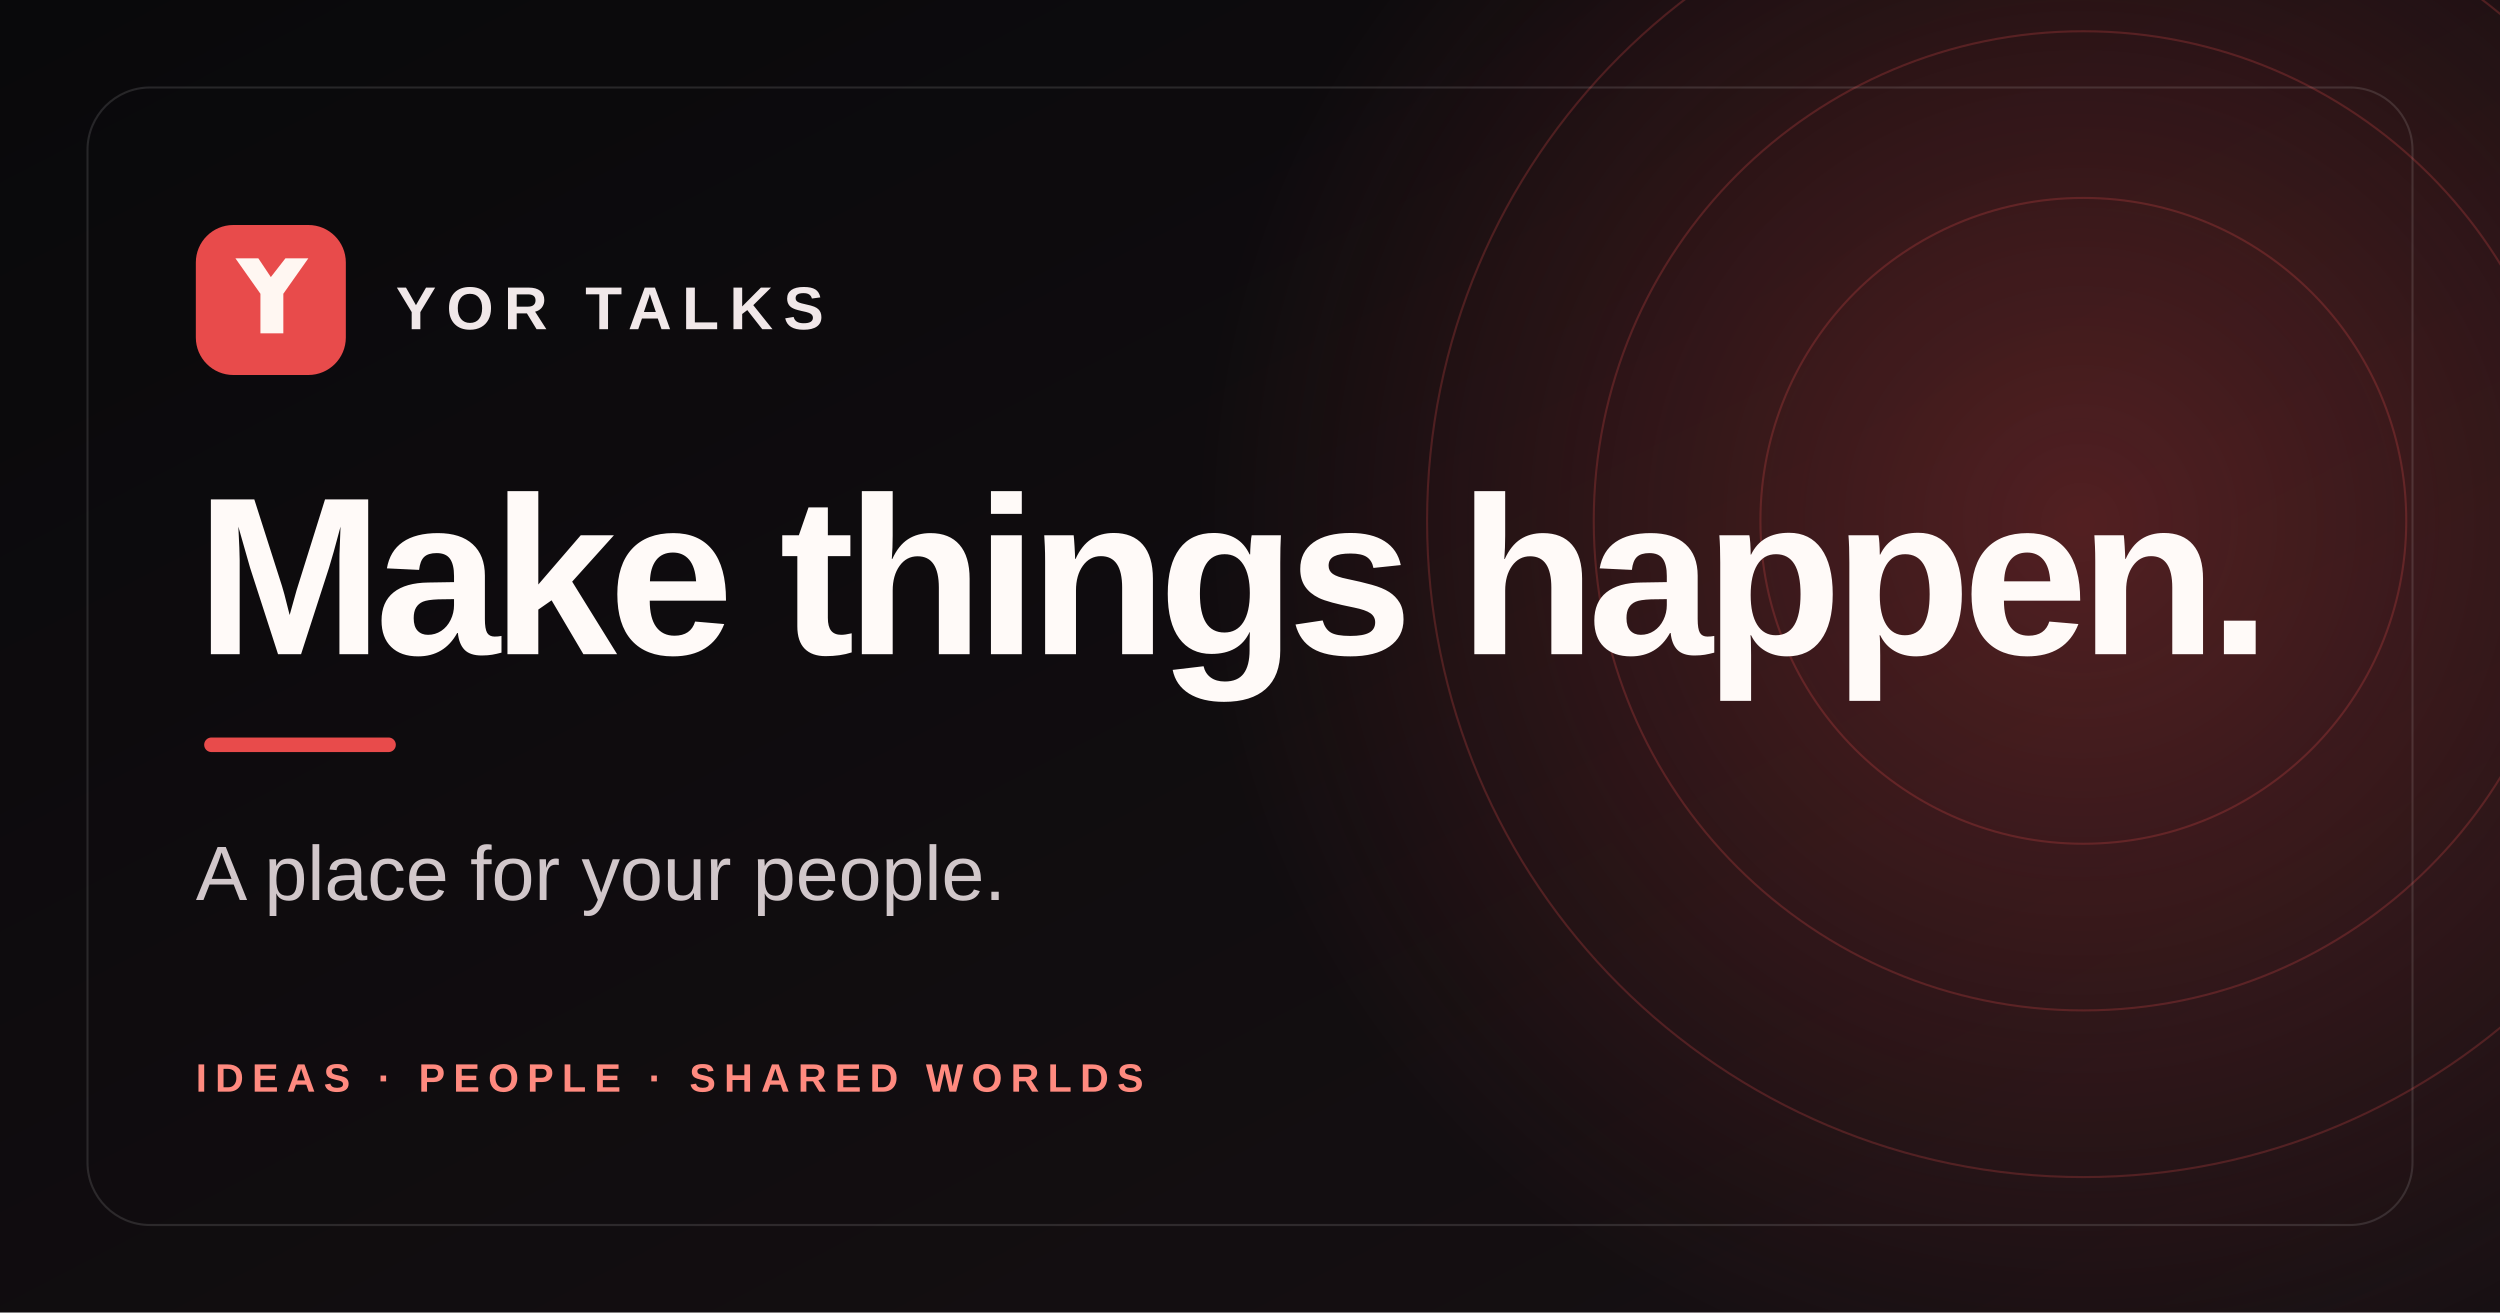
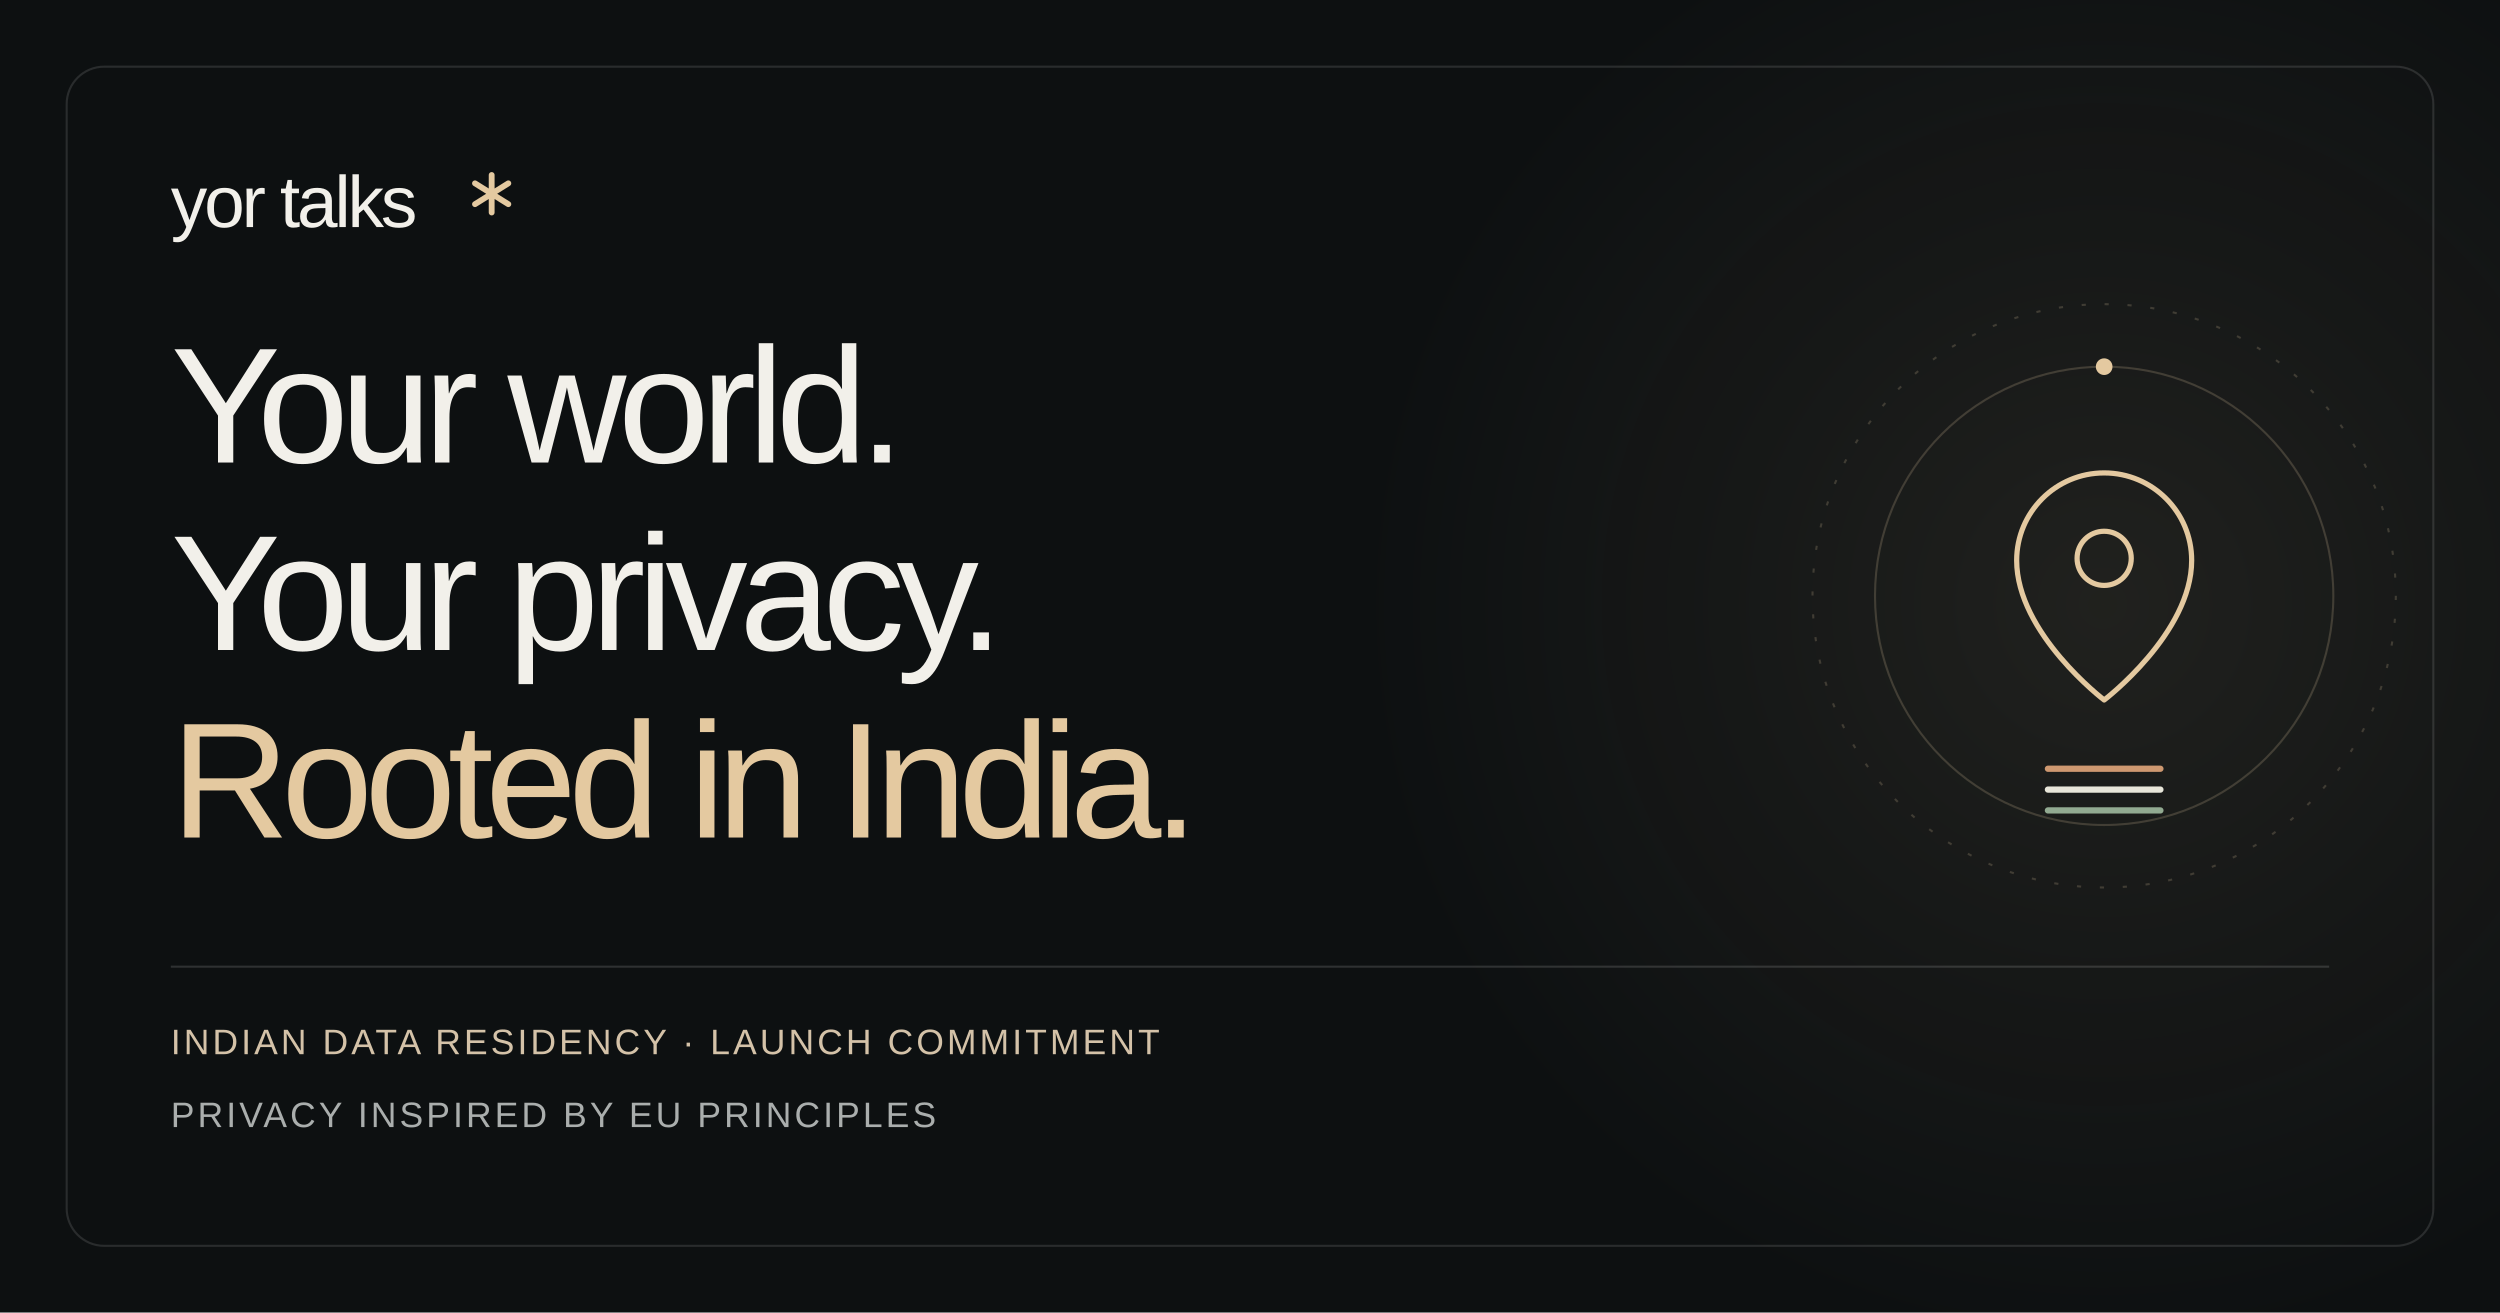
- <svg xmlns="http://www.w3.org/2000/svg" width="1200" height="630" viewBox="0 0 1200 630">
+ <svg xmlns="http://www.w3.org/2000/svg" width="1200" height="630" viewBox="0 0 1200 630" role="img" aria-labelledby="title description">
  <defs>
-     <linearGradient id="background" x1="0" y1="0" x2="1" y2="1">
-       <stop offset="0" stop-color="#09090b" />
-       <stop offset="1" stop-color="#171013" />
-     </linearGradient>
    <radialGradient id="glow">
-       <stop offset="0" stop-color="#e84b4b" stop-opacity=".30" />
-       <stop offset="1" stop-color="#e84b4b" stop-opacity="0" />
+       <stop offset="0" stop-color="#e4c9a0" stop-opacity=".09" />
+       <stop offset="1" stop-color="#e4c9a0" stop-opacity="0" />
    </radialGradient>
  </defs>
-   <rect width="1200" height="630" fill="url(#background)" />
-   <circle cx="1000" cy="250" r="430" fill="url(#glow)" />
-   <g fill="none" stroke="#e84b4b" stroke-opacity=".24">
-     <circle cx="1000" cy="250" r="155" />
-     <circle cx="1000" cy="250" r="235" />
-     <circle cx="1000" cy="250" r="315" />
+   <rect width="1200" height="630" fill="#0d1011" />
+   <circle cx="1010" cy="290" r="360" fill="url(#glow)" />
+   <rect x="32" y="32" width="1136" height="566" rx="18" fill="none" stroke="#ffffff" stroke-opacity=".12" />
+   <text x="82" y="109" fill="#f2f0ea" font-family="Arial, Helvetica, sans-serif" font-size="35" letter-spacing="-1.5">yor talks</text>
+   <g stroke="#e4c9a0" stroke-width="2.8" stroke-linecap="round" transform="translate(236 84)">
+     <path d="M0 0v18M-8 4l16 10M-8 14L8 4" />
  </g>
-   <rect x="42" y="42" width="1116" height="546" rx="30" fill="none" stroke="#ffffff" stroke-opacity=".12" />
-   <rect x="94" y="108" width="72" height="72" rx="18" fill="#e84b4b" />
-   <path d="M113 124h11l6 9 7-9h11l-12 17v19h-11v-19z" fill="#fff7f2" />
-   <text x="190" y="158" fill="#f1e8e9" font-family="Arial, Helvetica, sans-serif" font-size="29" font-weight="700" letter-spacing="5">YOR TALKS</text>
-   <text x="94" y="314" fill="#fffaf8" font-family="Arial, Helvetica, sans-serif" font-size="108" font-weight="700" letter-spacing="-4">Make things happen.</text>
-   <rect x="98" y="354" width="92" height="7" rx="3.5" fill="#e84b4b" />
-   <text x="94" y="432" fill="#d1c7ca" font-family="Arial, Helvetica, sans-serif" font-size="37" font-weight="400">A place for your people.</text>
-   <text x="94" y="524" fill="#ff8a7f" font-family="Arial, Helvetica, sans-serif" font-size="19" font-weight="700" letter-spacing="4">IDEAS · PEOPLE · SHARED WORLDS</text>
+   <text x="82" y="222" fill="#f2f0ea" font-family="Arial, Helvetica, sans-serif" font-size="79" letter-spacing="-4">Your world.</text>
+   <text x="82" y="312" fill="#f2f0ea" font-family="Arial, Helvetica, sans-serif" font-size="79" letter-spacing="-4">Your privacy.</text>
+   <text x="82" y="402" fill="#e4c9a0" font-family="Arial, Helvetica, sans-serif" font-size="79" letter-spacing="-4">Rooted in India.</text>
+   <g fill="none" stroke="#e4c9a0" stroke-opacity=".20">
+     <circle cx="1010" cy="286" r="110" />
+     <circle cx="1010" cy="286" r="140" stroke-dasharray="2 9" />
+   </g>
+   <g fill="none" stroke="#e4c9a0" stroke-width="2.5" stroke-linecap="round" stroke-linejoin="round">
+     <path d="M1052 269c0 35-42 67-42 67s-42-32-42-67a42 42 0 1 1 84 0Z" />
+     <circle cx="1010" cy="268" r="13" />
+   </g>
+   <circle cx="1010" cy="176" r="4" fill="#e4c9a0" />
+   <g stroke-width="3" stroke-linecap="round">
+     <path d="M983 369h54" stroke="#ce9870" />
+     <path d="M983 379h54" stroke="#e8e6da" />
+     <path d="M983 389h54" stroke="#92aa91" />
+   </g>
+   <path d="M82 464h1036" stroke="#ffffff" stroke-opacity=".14" />
+   <text x="82" y="506" fill="#d4c2a8" font-family="Arial, Helvetica, sans-serif" font-size="17" letter-spacing="1.5">INDIAN DATA RESIDENCY · LAUNCH COMMITMENT</text>
+   <text x="82" y="541" fill="#aaaead" font-family="Arial, Helvetica, sans-serif" font-size="17" letter-spacing="1.5">PRIVACY INSPIRED BY EU PRINCIPLES</text>
</svg>
